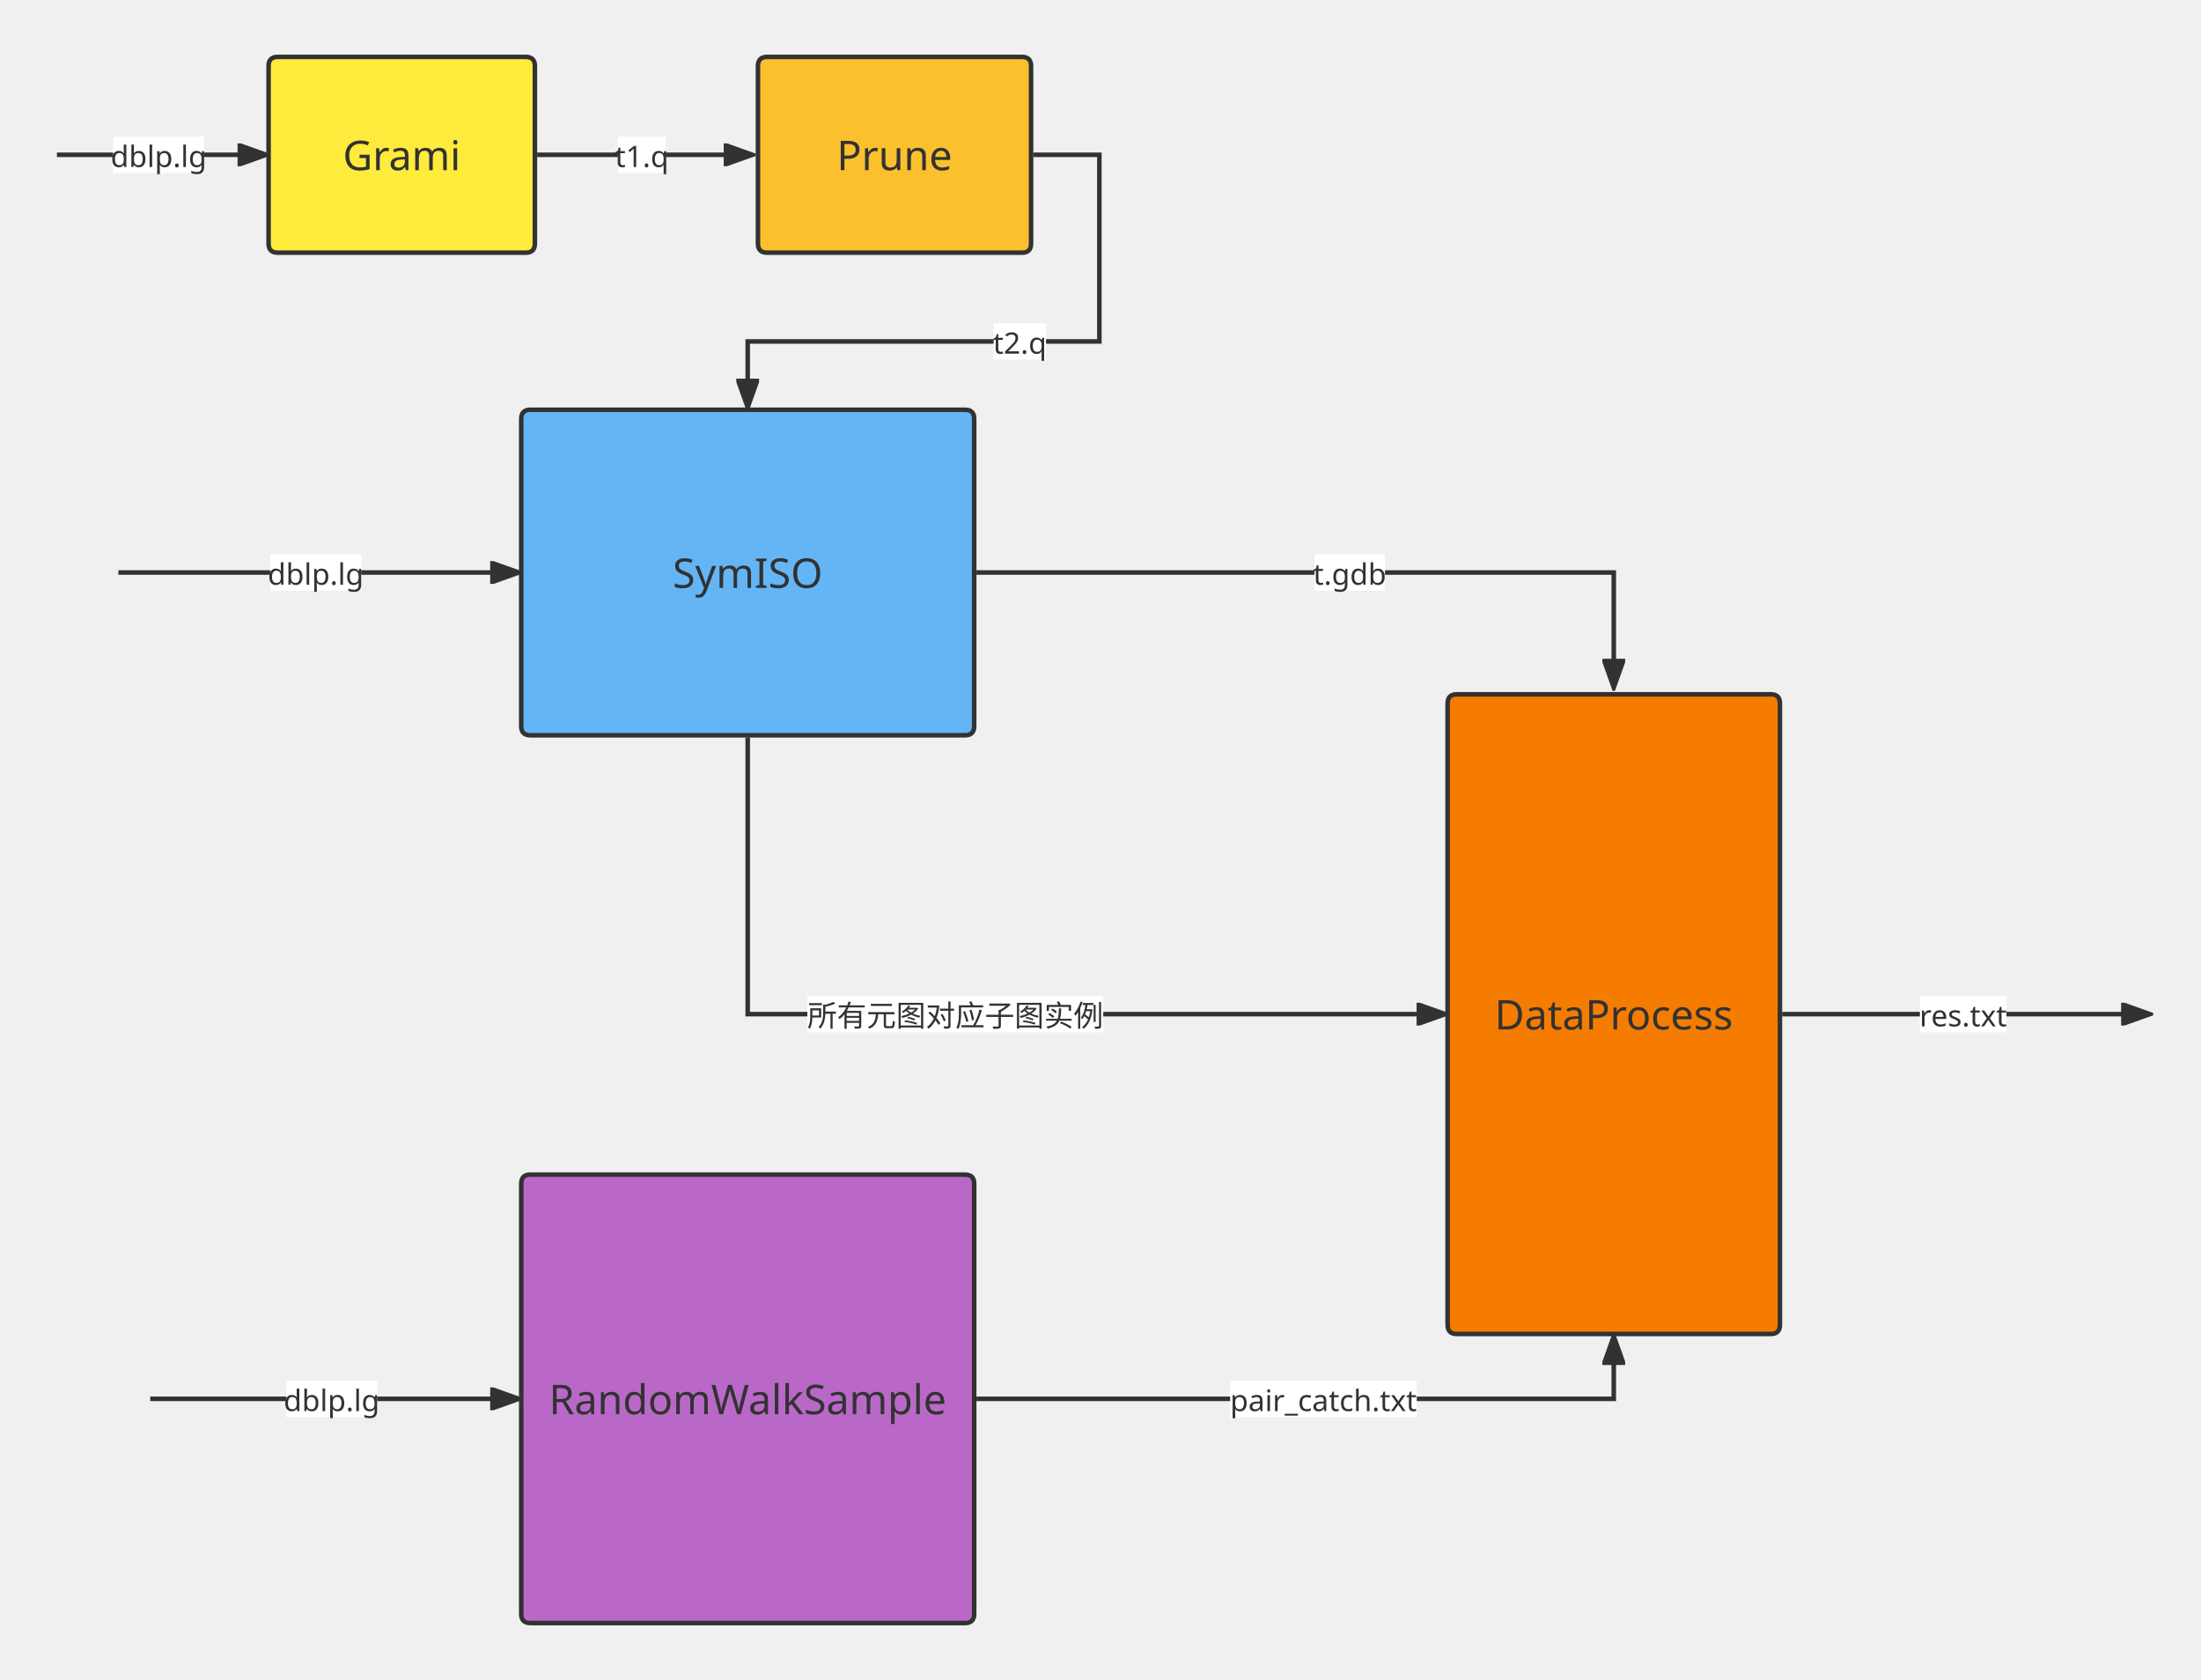
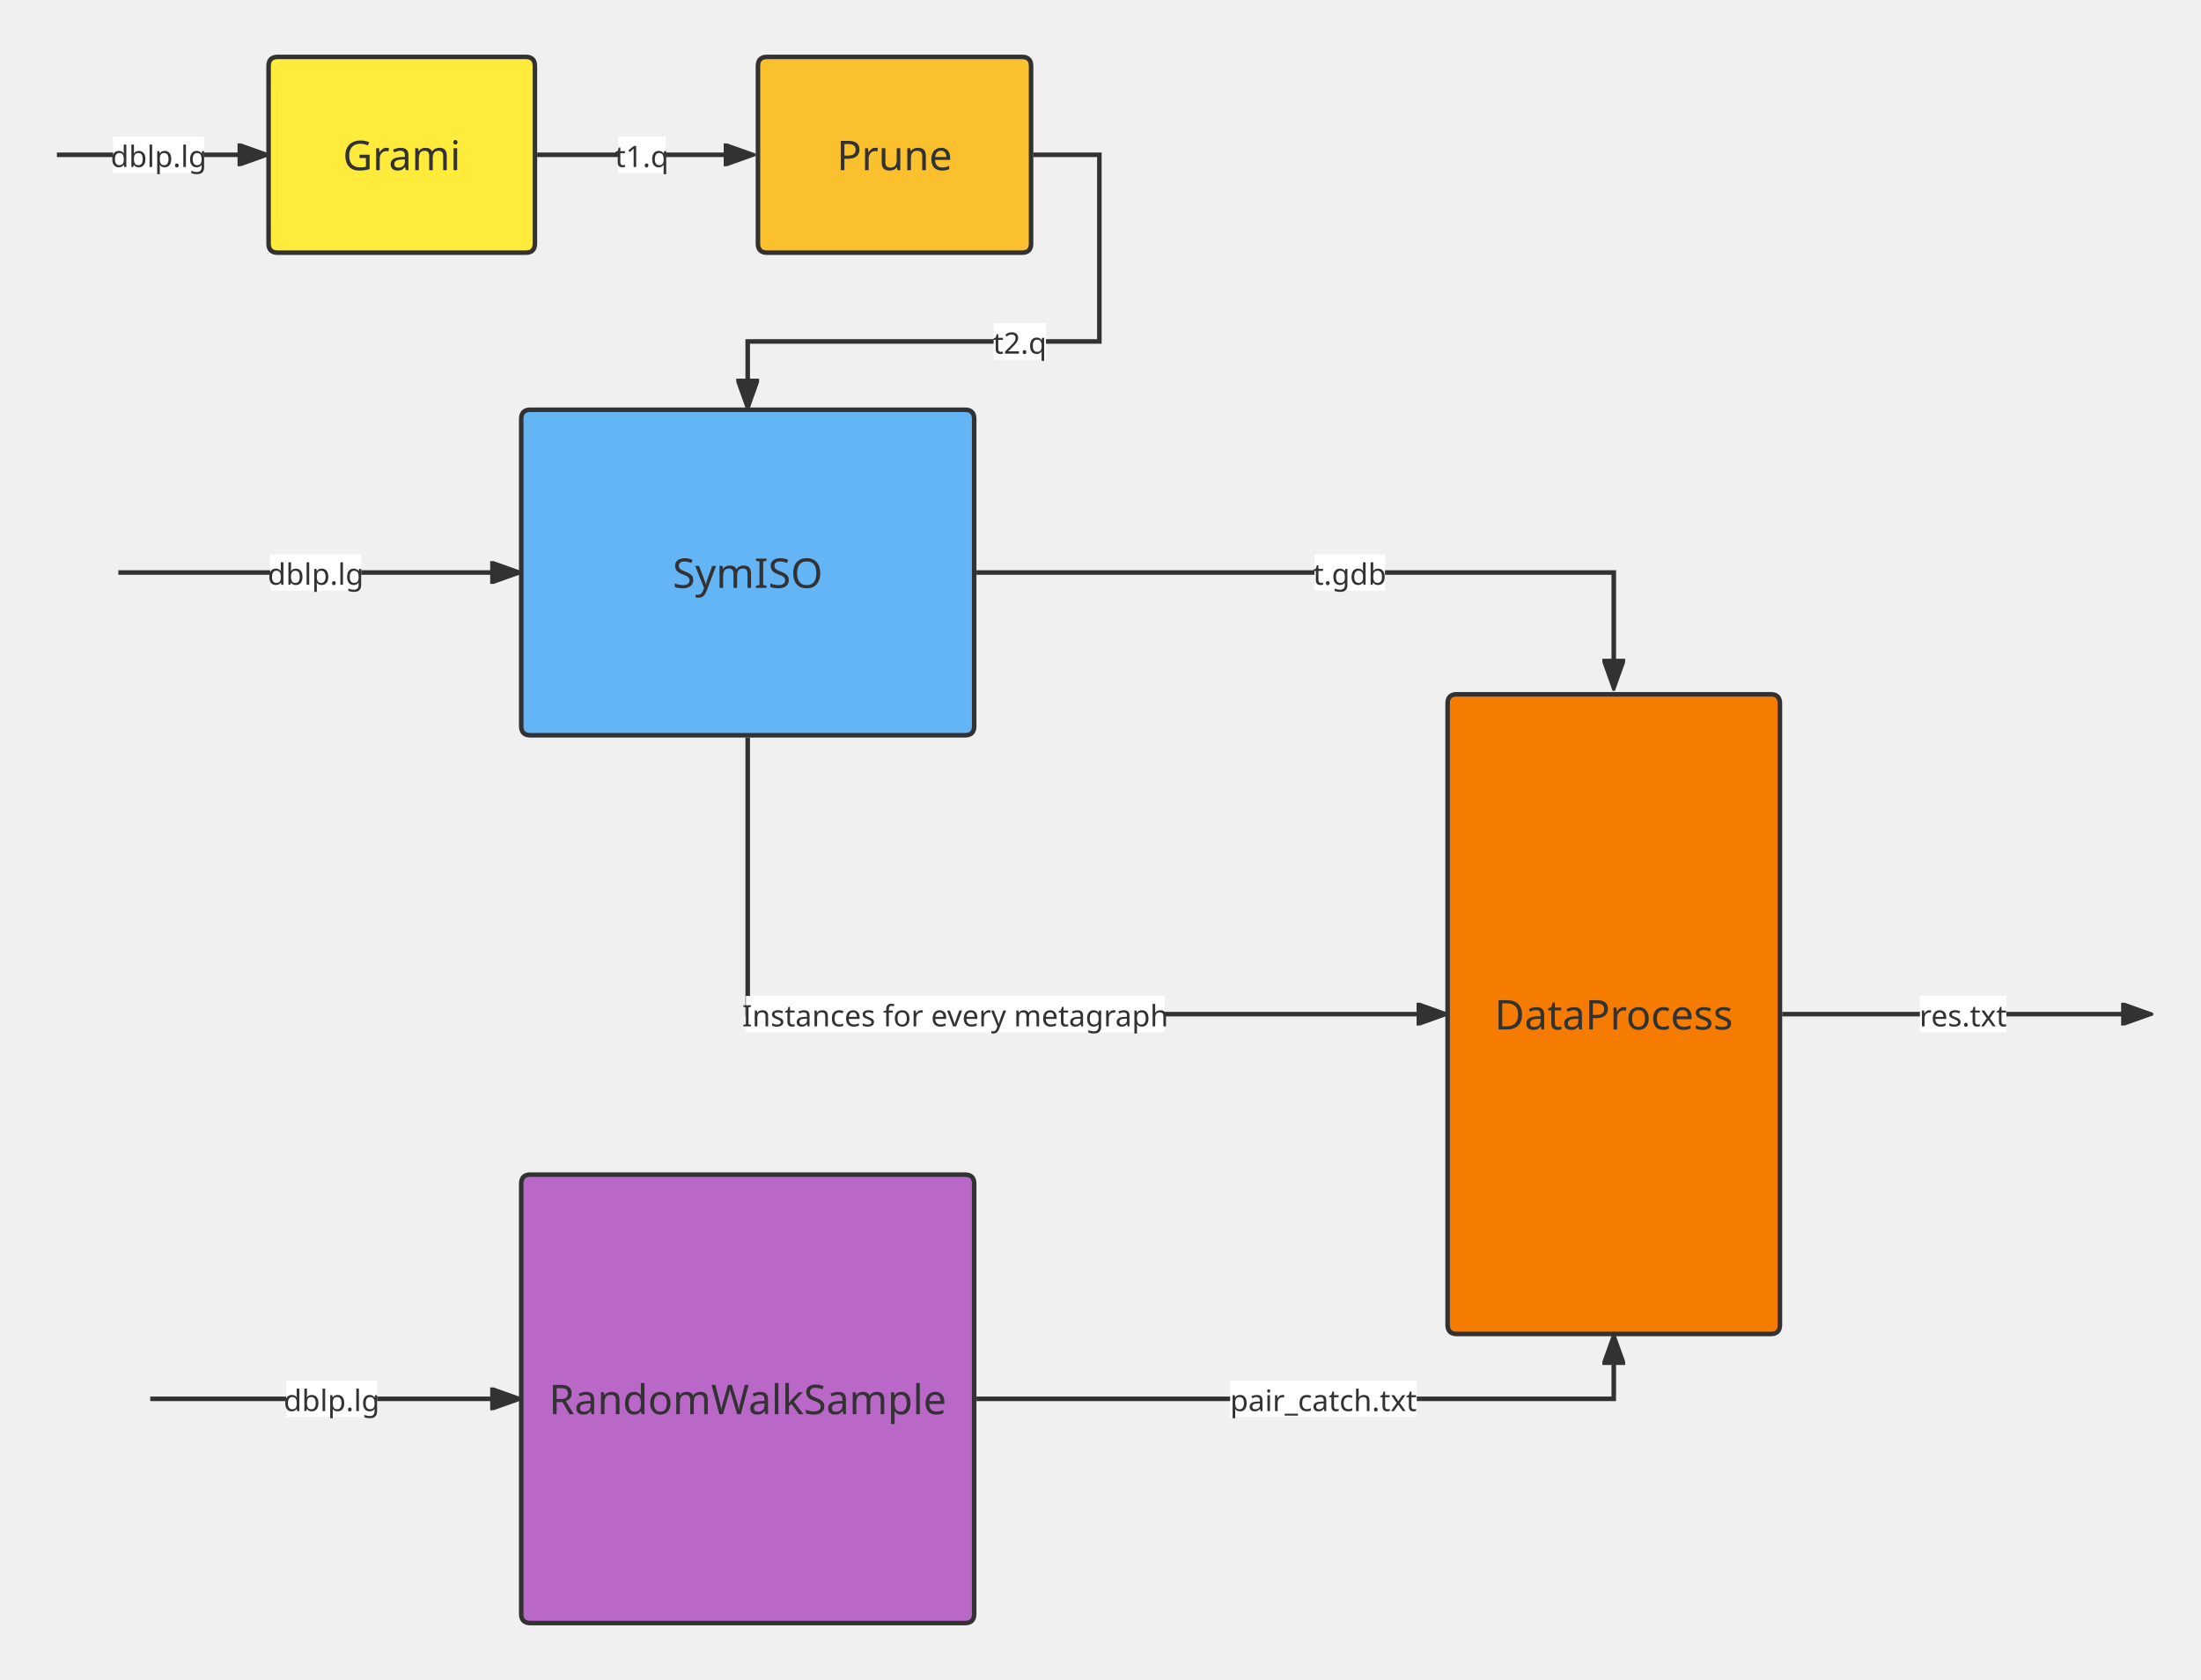
- <svg xmlns="http://www.w3.org/2000/svg" id="SvgjsSvg1109" version="1.1" width="967" height="738">
-   <defs id="SvgjsDefs1110">
-     <marker id="SvgjsMarker1119" markerWidth="14" markerHeight="10" refX="10" refY="5" viewBox="0 0 14 10" orient="auto" markerUnits="userSpaceOnUse" stroke-dasharray="0,0">
-       <path id="SvgjsPath1120" d="M0 0L14 5L0 10L0 0 " fill="#323232" stroke="#323232" stroke-width="1" />
+ <svg xmlns="http://www.w3.org/2000/svg" id="SvgjsSvg1000" version="1.1" width="967" height="738">
+   <defs id="SvgjsDefs1001">
+     <marker id="SvgjsMarker1015" markerWidth="14" markerHeight="10" refX="10" refY="5" viewBox="0 0 14 10" orient="auto" markerUnits="userSpaceOnUse" stroke-dasharray="0,0">
+       <path id="SvgjsPath1016" d="M0 0L14 5L0 10L0 0 " fill="#323232" stroke="#323232" stroke-width="1" />
    </marker>
-     <marker id="SvgjsMarker1127" markerWidth="14" markerHeight="10" refX="10" refY="5" viewBox="0 0 14 10" orient="auto" markerUnits="userSpaceOnUse" stroke-dasharray="0,0">
-       <path id="SvgjsPath1128" d="M0 0L14 5L0 10L0 0 " fill="#323232" stroke="#323232" stroke-width="1" />
+     <marker id="SvgjsMarker1023" markerWidth="14" markerHeight="10" refX="10" refY="5" viewBox="0 0 14 10" orient="auto" markerUnits="userSpaceOnUse" stroke-dasharray="0,0">
+       <path id="SvgjsPath1024" d="M0 0L14 5L0 10L0 0 " fill="#323232" stroke="#323232" stroke-width="1" />
    </marker>
-     <marker id="SvgjsMarker1147" markerWidth="14" markerHeight="10" refX="10" refY="5" viewBox="0 0 14 10" orient="auto" markerUnits="userSpaceOnUse" stroke-dasharray="0,0">
-       <path id="SvgjsPath1148" d="M0 0L14 5L0 10L0 0 " fill="#323232" stroke="#323232" stroke-width="1" />
+     <marker id="SvgjsMarker1043" markerWidth="14" markerHeight="10" refX="10" refY="5" viewBox="0 0 14 10" orient="auto" markerUnits="userSpaceOnUse" stroke-dasharray="0,0">
+       <path id="SvgjsPath1044" d="M0 0L14 5L0 10L0 0 " fill="#323232" stroke="#323232" stroke-width="1" />
    </marker>
-     <marker id="SvgjsMarker1155" markerWidth="14" markerHeight="10" refX="10" refY="5" viewBox="0 0 14 10" orient="auto" markerUnits="userSpaceOnUse" stroke-dasharray="0,0">
-       <path id="SvgjsPath1156" d="M0 0L14 5L0 10L0 0 " fill="#323232" stroke="#323232" stroke-width="1" />
+     <marker id="SvgjsMarker1051" markerWidth="14" markerHeight="10" refX="10" refY="5" viewBox="0 0 14 10" orient="auto" markerUnits="userSpaceOnUse" stroke-dasharray="0,0">
+       <path id="SvgjsPath1052" d="M0 0L14 5L0 10L0 0 " fill="#323232" stroke="#323232" stroke-width="1" />
    </marker>
-     <marker id="SvgjsMarker1169" markerWidth="14" markerHeight="10" refX="10" refY="5" viewBox="0 0 14 10" orient="auto" markerUnits="userSpaceOnUse" stroke-dasharray="0,0">
-       <path id="SvgjsPath1170" d="M0 0L14 5L0 10L0 0 " fill="#323232" stroke="#323232" stroke-width="1" />
+     <marker id="SvgjsMarker1065" markerWidth="14" markerHeight="10" refX="10" refY="5" viewBox="0 0 14 10" orient="auto" markerUnits="userSpaceOnUse" stroke-dasharray="0,0">
+       <path id="SvgjsPath1066" d="M0 0L14 5L0 10L0 0 " fill="#323232" stroke="#323232" stroke-width="1" />
    </marker>
-     <marker id="SvgjsMarker1177" markerWidth="14" markerHeight="10" refX="10" refY="5" viewBox="0 0 14 10" orient="auto" markerUnits="userSpaceOnUse" stroke-dasharray="0,0">
-       <path id="SvgjsPath1178" d="M0 0L14 5L0 10L0 0 " fill="#323232" stroke="#323232" stroke-width="1" />
+     <marker id="SvgjsMarker1073" markerWidth="14" markerHeight="10" refX="10" refY="5" viewBox="0 0 14 10" orient="auto" markerUnits="userSpaceOnUse" stroke-dasharray="0,0">
+       <path id="SvgjsPath1074" d="M0 0L14 5L0 10L0 0 " fill="#323232" stroke="#323232" stroke-width="1" />
    </marker>
-     <marker id="SvgjsMarker1185" markerWidth="14" markerHeight="10" refX="10" refY="5" viewBox="0 0 14 10" orient="auto" markerUnits="userSpaceOnUse" stroke-dasharray="0,0">
-       <path id="SvgjsPath1186" d="M0 0L14 5L0 10L0 0 " fill="#323232" stroke="#323232" stroke-width="1" />
+     <marker id="SvgjsMarker1081" markerWidth="14" markerHeight="10" refX="10" refY="5" viewBox="0 0 14 10" orient="auto" markerUnits="userSpaceOnUse" stroke-dasharray="0,0">
+       <path id="SvgjsPath1082" d="M0 0L14 5L0 10L0 0 " fill="#323232" stroke="#323232" stroke-width="1" />
    </marker>
-     <marker id="SvgjsMarker1199" markerWidth="14" markerHeight="10" refX="10" refY="5" viewBox="0 0 14 10" orient="auto" markerUnits="userSpaceOnUse" stroke-dasharray="0,0">
-       <path id="SvgjsPath1200" d="M0 0L14 5L0 10L0 0 " fill="#323232" stroke="#323232" stroke-width="1" />
+     <marker id="SvgjsMarker1095" markerWidth="14" markerHeight="10" refX="10" refY="5" viewBox="0 0 14 10" orient="auto" markerUnits="userSpaceOnUse" stroke-dasharray="0,0">
+       <path id="SvgjsPath1096" d="M0 0L14 5L0 10L0 0 " fill="#323232" stroke="#323232" stroke-width="1" />
    </marker>
-     <marker id="SvgjsMarker1207" markerWidth="14" markerHeight="10" refX="10" refY="5" viewBox="0 0 14 10" orient="auto" markerUnits="userSpaceOnUse" stroke-dasharray="0,0">
-       <path id="SvgjsPath1208" d="M0 0L14 5L0 10L0 0 " fill="#323232" stroke="#323232" stroke-width="1" />
+     <marker id="SvgjsMarker1103" markerWidth="14" markerHeight="10" refX="10" refY="5" viewBox="0 0 14 10" orient="auto" markerUnits="userSpaceOnUse" stroke-dasharray="0,0">
+       <path id="SvgjsPath1104" d="M0 0L14 5L0 10L0 0 " fill="#323232" stroke="#323232" stroke-width="1" />
    </marker>
  </defs>
-   <g id="SvgjsG1111" transform="translate(118,25)">
-     <path id="SvgjsPath1112" d="M0 4Q0 0 4 0L113 0Q117 0 117 4L117 82Q117 86 113 86L4 86Q0 86 0 82Z " stroke="rgba(50,50,50,1)" stroke-width="2" fill-opacity="1" fill="#ffeb3b" />
-     <g id="SvgjsG1113">
-       <text id="SvgjsText1114" font-family="微软雅黑" text-anchor="middle" font-size="18px" width="97px" fill="#323232" font-weight="400" align="middle" lineHeight="125%" font-style="" opacity="1" y="27.75" transform="rotate(0)">
-         <tspan id="SvgjsTspan1115" dy="22" x="58.5">
-           <tspan id="SvgjsTspan1116" style="text-decoration:;">Grami</tspan>
+   <g id="SvgjsG1007" transform="translate(118,25)">
+     <path id="SvgjsPath1008" d="M0 4Q0 0 4 0L113 0Q117 0 117 4L117 82Q117 86 113 86L4 86Q0 86 0 82Z " stroke="rgba(50,50,50,1)" stroke-width="2" fill-opacity="1" fill="#ffeb3b" />
+     <g id="SvgjsG1009">
+       <text id="SvgjsText1010" font-family="微软雅黑" text-anchor="middle" font-size="18px" width="97px" fill="#323232" font-weight="400" align="middle" lineHeight="125%" font-style="" opacity="1" y="27.75" transform="rotate(0)">
+         <tspan id="SvgjsTspan1011" dy="22" x="58.5">
+           <tspan id="SvgjsTspan1012" style="text-decoration:;">Grami</tspan>
        </tspan>
      </text>
    </g>
  </g>
-   <g id="SvgjsG1117">
-     <path id="SvgjsPath1118" d="M25 68L71.5 68L71.5 68L114.4 68 " stroke="#323232" stroke-width="2" fill="none" marker-end="url(#SvgjsMarker1119)" />
-     <rect id="SvgjsRect1121" width="40" height="16" x="49.7" y="60" fill="#ffffff" />
-     <text id="SvgjsText1122" font-family="微软雅黑" text-anchor="middle" font-size="13px" width="40px" fill="#323232" font-weight="400" align="top" lineHeight="16px" font-style="" opacity="1" y="57.375" transform="rotate(0)">
-       <tspan id="SvgjsTspan1123" dy="16" x="69.7">
-         <tspan id="SvgjsTspan1124" style="text-decoration:;">dblp.lg</tspan>
+   <g id="SvgjsG1013">
+     <path id="SvgjsPath1014" d="M25 68L71.5 68L71.5 68L114.4 68 " stroke="#323232" stroke-width="2" fill="none" marker-end="url(#SvgjsMarker1015)" />
+     <rect id="SvgjsRect1017" width="40" height="16" x="49.7" y="60" fill="#ffffff" />
+     <text id="SvgjsText1018" font-family="微软雅黑" text-anchor="middle" font-size="13px" width="40px" fill="#323232" font-weight="400" align="top" lineHeight="16px" font-style="" opacity="1" y="57.375" transform="rotate(0)">
+       <tspan id="SvgjsTspan1019" dy="16" x="69.7">
+         <tspan id="SvgjsTspan1020" style="text-decoration:;">dblp.lg</tspan>
      </tspan>
    </text>
  </g>
-   <g id="SvgjsG1125">
-     <path id="SvgjsPath1126" d="M236 68L281.5 68L281.5 68L328 68 " stroke="#323232" stroke-width="2" fill="none" marker-end="url(#SvgjsMarker1127)" />
-     <rect id="SvgjsRect1129" width="21" height="16" x="271.5" y="60" fill="#ffffff" />
-     <text id="SvgjsText1130" font-family="微软雅黑" text-anchor="middle" font-size="13px" width="21px" fill="#323232" font-weight="400" align="top" lineHeight="16px" font-style="" opacity="1" y="57.375" transform="rotate(0)">
-       <tspan id="SvgjsTspan1131" dy="16" x="282">
-         <tspan id="SvgjsTspan1132" style="text-decoration:;">t1.q</tspan>
+   <g id="SvgjsG1021">
+     <path id="SvgjsPath1022" d="M236 68L281.5 68L281.5 68L328 68 " stroke="#323232" stroke-width="2" fill="none" marker-end="url(#SvgjsMarker1023)" />
+     <rect id="SvgjsRect1025" width="21" height="16" x="271.5" y="60" fill="#ffffff" />
+     <text id="SvgjsText1026" font-family="微软雅黑" text-anchor="middle" font-size="13px" width="21px" fill="#323232" font-weight="400" align="top" lineHeight="16px" font-style="" opacity="1" y="57.375" transform="rotate(0)">
+       <tspan id="SvgjsTspan1027" dy="16" x="282">
+         <tspan id="SvgjsTspan1028" style="text-decoration:;">t1.q</tspan>
      </tspan>
    </text>
  </g>
-   <g id="SvgjsG1133" transform="translate(333,25)">
-     <path id="SvgjsPath1134" d="M0 4Q0 0 4 0L116 0Q120 0 120 4L120 82Q120 86 116 86L4 86Q0 86 0 82Z " stroke="rgba(50,50,50,1)" stroke-width="2" fill-opacity="1" fill="#fbc02d" />
-     <g id="SvgjsG1135">
-       <text id="SvgjsText1136" font-family="微软雅黑" text-anchor="middle" font-size="18px" width="100px" fill="#323232" font-weight="400" align="middle" lineHeight="125%" font-style="" opacity="1" y="27.75" transform="rotate(0)">
-         <tspan id="SvgjsTspan1137" dy="22" x="60">
-           <tspan id="SvgjsTspan1138" style="text-decoration:;">Prune</tspan>
+   <g id="SvgjsG1029" transform="translate(333,25)">
+     <path id="SvgjsPath1030" d="M0 4Q0 0 4 0L116 0Q120 0 120 4L120 82Q120 86 116 86L4 86Q0 86 0 82Z " stroke="rgba(50,50,50,1)" stroke-width="2" fill-opacity="1" fill="#fbc02d" />
+     <g id="SvgjsG1031">
+       <text id="SvgjsText1032" font-family="微软雅黑" text-anchor="middle" font-size="18px" width="100px" fill="#323232" font-weight="400" align="middle" lineHeight="125%" font-style="" opacity="1" y="27.75" transform="rotate(0)">
+         <tspan id="SvgjsTspan1033" dy="22" x="60">
+           <tspan id="SvgjsTspan1034" style="text-decoration:;">Prune</tspan>
        </tspan>
      </text>
    </g>
  </g>
-   <g id="SvgjsG1139" transform="translate(229,180)">
-     <path id="SvgjsPath1140" d="M0 4Q0 0 4 0L195 0Q199 0 199 4L199 139Q199 143 195 143L4 143Q0 143 0 139Z " stroke="rgba(50,50,50,1)" stroke-width="2" fill-opacity="1" fill="#64b5f6" />
-     <g id="SvgjsG1141">
-       <text id="SvgjsText1142" font-family="微软雅黑" text-anchor="middle" font-size="18px" width="179px" fill="#323232" font-weight="400" align="middle" lineHeight="125%" font-style="" opacity="1" y="56.25" transform="rotate(0)">
-         <tspan id="SvgjsTspan1143" dy="22" x="99.5">
-           <tspan id="SvgjsTspan1144" style="text-decoration:;">SymISO</tspan>
+   <g id="SvgjsG1035" transform="translate(229,180)">
+     <path id="SvgjsPath1036" d="M0 4Q0 0 4 0L195 0Q199 0 199 4L199 139Q199 143 195 143L4 143Q0 143 0 139Z " stroke="rgba(50,50,50,1)" stroke-width="2" fill-opacity="1" fill="#64b5f6" />
+     <g id="SvgjsG1037">
+       <text id="SvgjsText1038" font-family="微软雅黑" text-anchor="middle" font-size="18px" width="179px" fill="#323232" font-weight="400" align="middle" lineHeight="125%" font-style="" opacity="1" y="56.25" transform="rotate(0)">
+         <tspan id="SvgjsTspan1039" dy="22" x="99.5">
+           <tspan id="SvgjsTspan1040" style="text-decoration:;">SymISO</tspan>
        </tspan>
      </text>
    </g>
  </g>
-   <g id="SvgjsG1145">
-     <path id="SvgjsPath1146" d="M454 68L483 68L483 150L328.5 150L328.5 176.4 " stroke="#323232" stroke-width="2" fill="none" marker-end="url(#SvgjsMarker1147)" />
-     <rect id="SvgjsRect1149" width="23" height="16" x="436.55" y="142" fill="#ffffff" />
-     <text id="SvgjsText1150" font-family="微软雅黑" text-anchor="middle" font-size="13px" width="23px" fill="#323232" font-weight="400" align="top" lineHeight="16px" font-style="" opacity="1" y="139.375" transform="rotate(0)">
-       <tspan id="SvgjsTspan1151" dy="16" x="448.05">
-         <tspan id="SvgjsTspan1152" style="text-decoration:;">t2.q</tspan>
+   <g id="SvgjsG1041">
+     <path id="SvgjsPath1042" d="M454 68L483 68L483 150L328.5 150L328.5 176.4 " stroke="#323232" stroke-width="2" fill="none" marker-end="url(#SvgjsMarker1043)" />
+     <rect id="SvgjsRect1045" width="23" height="16" x="436.55" y="142" fill="#ffffff" />
+     <text id="SvgjsText1046" font-family="微软雅黑" text-anchor="middle" font-size="13px" width="23px" fill="#323232" font-weight="400" align="top" lineHeight="16px" font-style="" opacity="1" y="139.375" transform="rotate(0)">
+       <tspan id="SvgjsTspan1047" dy="16" x="448.05">
+         <tspan id="SvgjsTspan1048" style="text-decoration:;">t2.q</tspan>
      </tspan>
    </text>
  </g>
-   <g id="SvgjsG1153">
-     <path id="SvgjsPath1154" d="M52 251.5L140.5 251.5L140.5 251.5L225.4 251.5 " stroke="#323232" stroke-width="2" fill="none" marker-end="url(#SvgjsMarker1155)" />
-     <rect id="SvgjsRect1157" width="40" height="16" x="118.7" y="243.5" fill="#ffffff" />
-     <text id="SvgjsText1158" font-family="微软雅黑" text-anchor="middle" font-size="13px" width="40px" fill="#323232" font-weight="400" align="top" lineHeight="16px" font-style="" opacity="1" y="240.875" transform="rotate(0)">
-       <tspan id="SvgjsTspan1159" dy="16" x="138.7">
-         <tspan id="SvgjsTspan1160" style="text-decoration:;">dblp.lg</tspan>
+   <g id="SvgjsG1049">
+     <path id="SvgjsPath1050" d="M52 251.5L140.5 251.5L140.5 251.5L225.4 251.5 " stroke="#323232" stroke-width="2" fill="none" marker-end="url(#SvgjsMarker1051)" />
+     <rect id="SvgjsRect1053" width="40" height="16" x="118.7" y="243.5" fill="#ffffff" />
+     <text id="SvgjsText1054" font-family="微软雅黑" text-anchor="middle" font-size="13px" width="40px" fill="#323232" font-weight="400" align="top" lineHeight="16px" font-style="" opacity="1" y="240.875" transform="rotate(0)">
+       <tspan id="SvgjsTspan1055" dy="16" x="138.7">
+         <tspan id="SvgjsTspan1056" style="text-decoration:;">dblp.lg</tspan>
      </tspan>
    </text>
  </g>
-   <g id="SvgjsG1161" transform="translate(636,305)">
-     <path id="SvgjsPath1162" d="M0 4Q0 0 4 0L142 0Q146 0 146 4L146 277Q146 281 142 281L4 281Q0 281 0 277Z " stroke="rgba(50,50,50,1)" stroke-width="2" fill-opacity="1" fill="#f57c00" />
-     <g id="SvgjsG1163">
-       <text id="SvgjsText1164" font-family="微软雅黑" text-anchor="middle" font-size="18px" width="126px" fill="#323232" font-weight="400" align="middle" lineHeight="125%" font-style="" opacity="1" y="125.25" transform="rotate(0)">
-         <tspan id="SvgjsTspan1165" dy="22" x="73">
-           <tspan id="SvgjsTspan1166" style="text-decoration:;">DataProcess</tspan>
+   <g id="SvgjsG1057" transform="translate(636,305)">
+     <path id="SvgjsPath1058" d="M0 4Q0 0 4 0L142 0Q146 0 146 4L146 277Q146 281 142 281L4 281Q0 281 0 277Z " stroke="rgba(50,50,50,1)" stroke-width="2" fill-opacity="1" fill="#f57c00" />
+     <g id="SvgjsG1059">
+       <text id="SvgjsText1060" font-family="微软雅黑" text-anchor="middle" font-size="18px" width="126px" fill="#323232" font-weight="400" align="middle" lineHeight="125%" font-style="" opacity="1" y="125.25" transform="rotate(0)">
+         <tspan id="SvgjsTspan1061" dy="22" x="73">
+           <tspan id="SvgjsTspan1062" style="text-decoration:;">DataProcess</tspan>
        </tspan>
      </text>
    </g>
  </g>
-   <g id="SvgjsG1167">
-     <path id="SvgjsPath1168" d="M328.5 324L328.5 445.5L632.4 445.5 " stroke="#323232" stroke-width="2" fill="none" marker-end="url(#SvgjsMarker1169)" />
-     <rect id="SvgjsRect1171" width="130" height="16" x="354.7" y="437.5" fill="#ffffff" />
-     <text id="SvgjsText1172" font-family="微软雅黑" text-anchor="middle" font-size="13px" width="130px" fill="#323232" font-weight="400" align="top" lineHeight="16px" font-style="" opacity="1" y="434.875" transform="rotate(0)">
-       <tspan id="SvgjsTspan1173" dy="16" x="419.7">
-         <tspan id="SvgjsTspan1174" style="text-decoration:;">所有元图对应子图实例</tspan>
+   <g id="SvgjsG1063">
+     <path id="SvgjsPath1064" d="M328.5 324L328.5 445.5L632.4 445.5 " stroke="#323232" stroke-width="2" fill="none" marker-end="url(#SvgjsMarker1065)" />
+     <rect id="SvgjsRect1067" width="184" height="16" x="327.7" y="437.5" fill="#ffffff" />
+     <text id="SvgjsText1068" font-family="微软雅黑" text-anchor="middle" font-size="13px" width="184px" fill="#323232" font-weight="400" align="top" lineHeight="16px" font-style="" opacity="1" y="434.875" transform="rotate(0)">
+       <tspan id="SvgjsTspan1069" dy="16" x="419.7">
+         <tspan id="SvgjsTspan1070" style="text-decoration:;">Instances for every metagraph</tspan>
      </tspan>
    </text>
  </g>
-   <g id="SvgjsG1175">
-     <path id="SvgjsPath1176" d="M429 251.5L709 251.5L709 299.475 " stroke="#323232" stroke-width="2" fill="none" marker-end="url(#SvgjsMarker1177)" />
-     <rect id="SvgjsRect1179" width="31" height="16" x="577.488" y="243.5" fill="#ffffff" />
-     <text id="SvgjsText1180" font-family="微软雅黑" text-anchor="middle" font-size="13px" width="31px" fill="#323232" font-weight="400" align="top" lineHeight="16px" font-style="" opacity="1" y="240.875" transform="rotate(0)">
-       <tspan id="SvgjsTspan1181" dy="16" x="592.988">
-         <tspan id="SvgjsTspan1182" style="text-decoration:;">t.gdb</tspan>
+   <g id="SvgjsG1071">
+     <path id="SvgjsPath1072" d="M429 251.5L709 251.5L709 299.475 " stroke="#323232" stroke-width="2" fill="none" marker-end="url(#SvgjsMarker1073)" />
+     <rect id="SvgjsRect1075" width="31" height="16" x="577.488" y="243.5" fill="#ffffff" />
+     <text id="SvgjsText1076" font-family="微软雅黑" text-anchor="middle" font-size="13px" width="31px" fill="#323232" font-weight="400" align="top" lineHeight="16px" font-style="" opacity="1" y="240.875" transform="rotate(0)">
+       <tspan id="SvgjsTspan1077" dy="16" x="592.988">
+         <tspan id="SvgjsTspan1078" style="text-decoration:;">t.gdb</tspan>
      </tspan>
    </text>
  </g>
-   <g id="SvgjsG1183">
-     <path id="SvgjsPath1184" d="M783 445.5L862 445.5L862 445.5L942 445.5 " stroke="#323232" stroke-width="2" fill="none" marker-end="url(#SvgjsMarker1185)" />
-     <rect id="SvgjsRect1187" width="38" height="16" x="843.5" y="437.5" fill="#ffffff" />
-     <text id="SvgjsText1188" font-family="微软雅黑" text-anchor="middle" font-size="13px" width="38px" fill="#323232" font-weight="400" align="top" lineHeight="16px" font-style="" opacity="1" y="434.875" transform="rotate(0)">
-       <tspan id="SvgjsTspan1189" dy="16" x="862.5">
-         <tspan id="SvgjsTspan1190" style="text-decoration:;">res.txt</tspan>
+   <g id="SvgjsG1079">
+     <path id="SvgjsPath1080" d="M783 445.5L862 445.5L862 445.5L942 445.5 " stroke="#323232" stroke-width="2" fill="none" marker-end="url(#SvgjsMarker1081)" />
+     <rect id="SvgjsRect1083" width="38" height="16" x="843.5" y="437.5" fill="#ffffff" />
+     <text id="SvgjsText1084" font-family="微软雅黑" text-anchor="middle" font-size="13px" width="38px" fill="#323232" font-weight="400" align="top" lineHeight="16px" font-style="" opacity="1" y="434.875" transform="rotate(0)">
+       <tspan id="SvgjsTspan1085" dy="16" x="862.5">
+         <tspan id="SvgjsTspan1086" style="text-decoration:;">res.txt</tspan>
      </tspan>
    </text>
  </g>
-   <g id="SvgjsG1191" transform="translate(229,516)">
-     <path id="SvgjsPath1192" d="M0 4Q0 0 4 0L195 0Q199 0 199 4L199 193Q199 197 195 197L4 197Q0 197 0 193Z " stroke="rgba(50,50,50,1)" stroke-width="2" fill-opacity="1" fill="#ba68c8" />
-     <g id="SvgjsG1193">
-       <text id="SvgjsText1194" font-family="微软雅黑" text-anchor="middle" font-size="18px" width="179px" fill="#323232" font-weight="400" align="middle" lineHeight="125%" font-style="" opacity="1" y="83.25" transform="rotate(0)">
-         <tspan id="SvgjsTspan1195" dy="22" x="99.5">
-           <tspan id="SvgjsTspan1196" style="text-decoration:;">RandomWalkSample</tspan>
+   <g id="SvgjsG1087" transform="translate(229,516)">
+     <path id="SvgjsPath1088" d="M0 4Q0 0 4 0L195 0Q199 0 199 4L199 193Q199 197 195 197L4 197Q0 197 0 193Z " stroke="rgba(50,50,50,1)" stroke-width="2" fill-opacity="1" fill="#ba68c8" />
+     <g id="SvgjsG1089">
+       <text id="SvgjsText1090" font-family="微软雅黑" text-anchor="middle" font-size="18px" width="179px" fill="#323232" font-weight="400" align="middle" lineHeight="125%" font-style="" opacity="1" y="83.25" transform="rotate(0)">
+         <tspan id="SvgjsTspan1091" dy="22" x="99.5">
+           <tspan id="SvgjsTspan1092" style="text-decoration:;">RandomWalkSample</tspan>
        </tspan>
      </text>
    </g>
  </g>
-   <g id="SvgjsG1197">
-     <path id="SvgjsPath1198" d="M66 614.5L147.5 614.5L147.5 614.5L225.4 614.5 " stroke="#323232" stroke-width="2" fill="none" marker-end="url(#SvgjsMarker1199)" />
-     <rect id="SvgjsRect1201" width="40" height="16" x="125.7" y="606.5" fill="#ffffff" />
-     <text id="SvgjsText1202" font-family="微软雅黑" text-anchor="middle" font-size="13px" width="40px" fill="#323232" font-weight="400" align="top" lineHeight="16px" font-style="" opacity="1" y="603.875" transform="rotate(0)">
-       <tspan id="SvgjsTspan1203" dy="16" x="145.7">
-         <tspan id="SvgjsTspan1204" style="text-decoration:;">dblp.lg</tspan>
+   <g id="SvgjsG1093">
+     <path id="SvgjsPath1094" d="M66 614.5L147.5 614.5L147.5 614.5L225.4 614.5 " stroke="#323232" stroke-width="2" fill="none" marker-end="url(#SvgjsMarker1095)" />
+     <rect id="SvgjsRect1097" width="40" height="16" x="125.7" y="606.5" fill="#ffffff" />
+     <text id="SvgjsText1098" font-family="微软雅黑" text-anchor="middle" font-size="13px" width="40px" fill="#323232" font-weight="400" align="top" lineHeight="16px" font-style="" opacity="1" y="603.875" transform="rotate(0)">
+       <tspan id="SvgjsTspan1099" dy="16" x="145.7">
+         <tspan id="SvgjsTspan1100" style="text-decoration:;">dblp.lg</tspan>
      </tspan>
    </text>
  </g>
-   <g id="SvgjsG1205">
-     <path id="SvgjsPath1206" d="M429 614.5L709 614.5L709 589.6 " stroke="#323232" stroke-width="2" fill="none" marker-end="url(#SvgjsMarker1207)" />
-     <rect id="SvgjsRect1209" width="82" height="16" x="540.45" y="606.5" fill="#ffffff" />
-     <text id="SvgjsText1210" font-family="微软雅黑" text-anchor="middle" font-size="13px" width="82px" fill="#323232" font-weight="400" align="top" lineHeight="16px" font-style="" opacity="1" y="603.875" transform="rotate(0)">
-       <tspan id="SvgjsTspan1211" dy="16" x="581.45">
-         <tspan id="SvgjsTspan1212" style="text-decoration:;">pair_catch.txt</tspan>
+   <g id="SvgjsG1101">
+     <path id="SvgjsPath1102" d="M429 614.5L709 614.5L709 589.6 " stroke="#323232" stroke-width="2" fill="none" marker-end="url(#SvgjsMarker1103)" />
+     <rect id="SvgjsRect1105" width="82" height="16" x="540.45" y="606.5" fill="#ffffff" />
+     <text id="SvgjsText1106" font-family="微软雅黑" text-anchor="middle" font-size="13px" width="82px" fill="#323232" font-weight="400" align="top" lineHeight="16px" font-style="" opacity="1" y="603.875" transform="rotate(0)">
+       <tspan id="SvgjsTspan1107" dy="16" x="581.45">
+         <tspan id="SvgjsTspan1108" style="text-decoration:;">pair_catch.txt</tspan>
      </tspan>
    </text>
  </g>
</svg>
